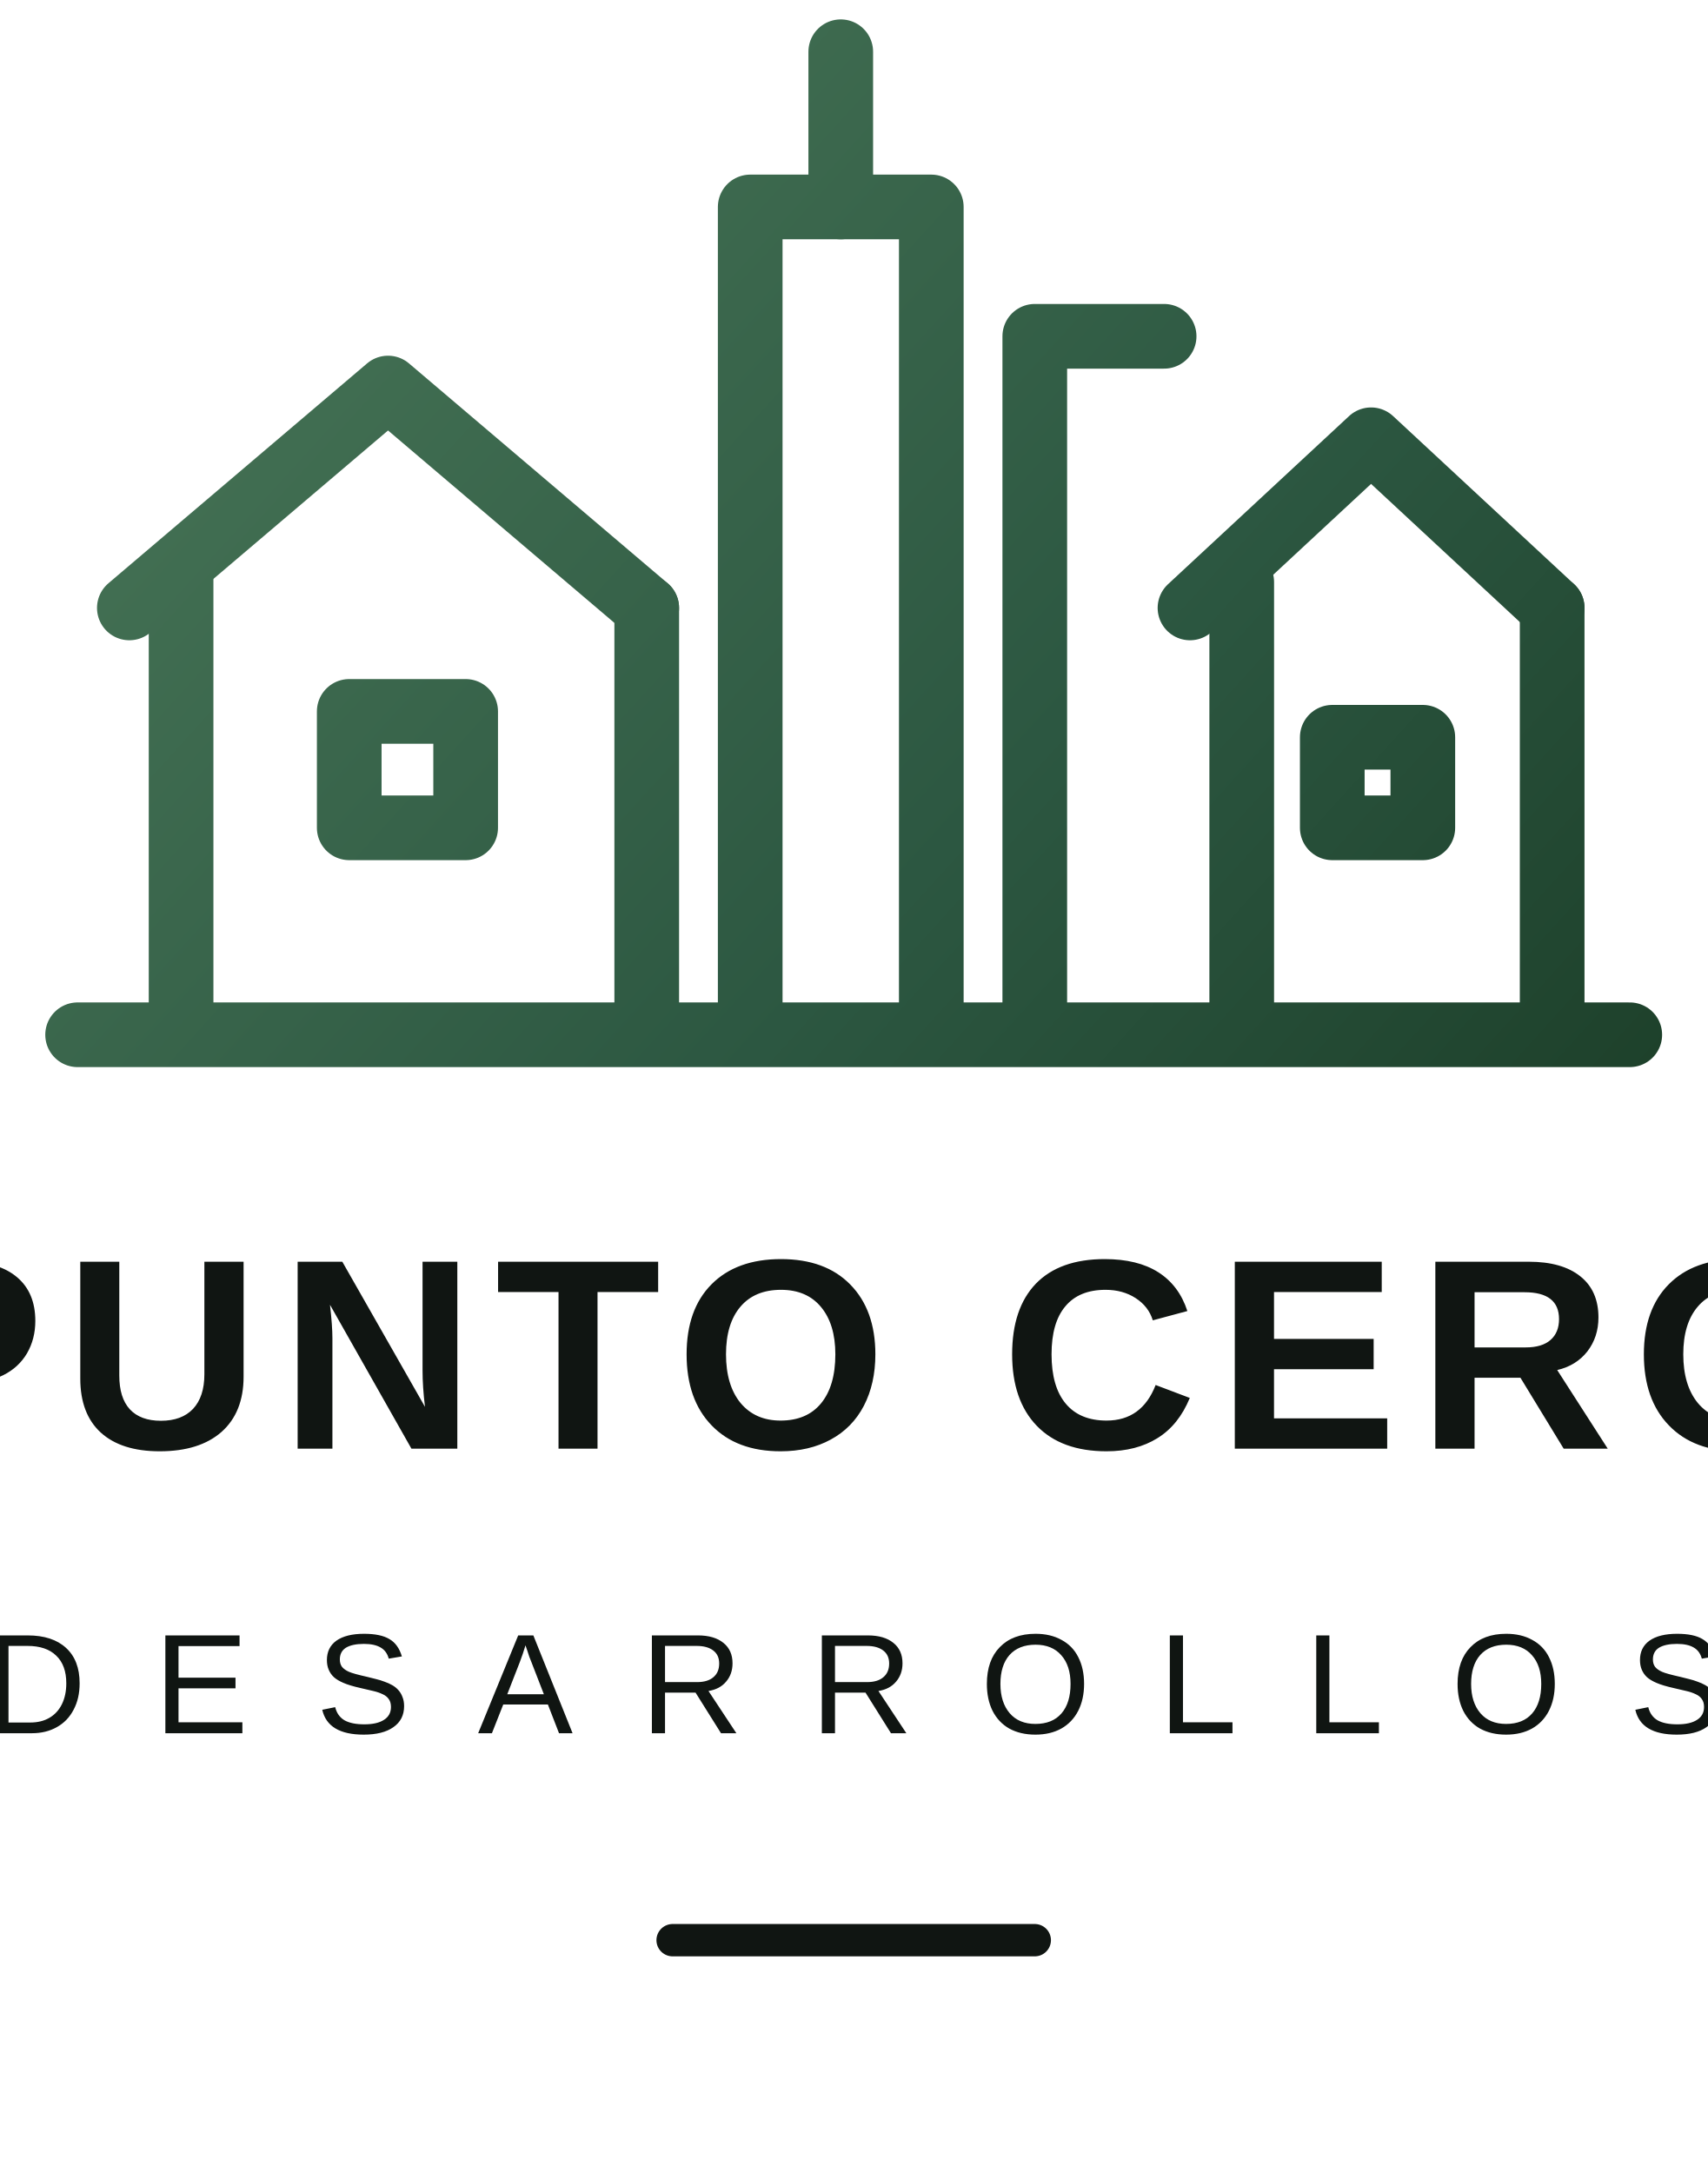
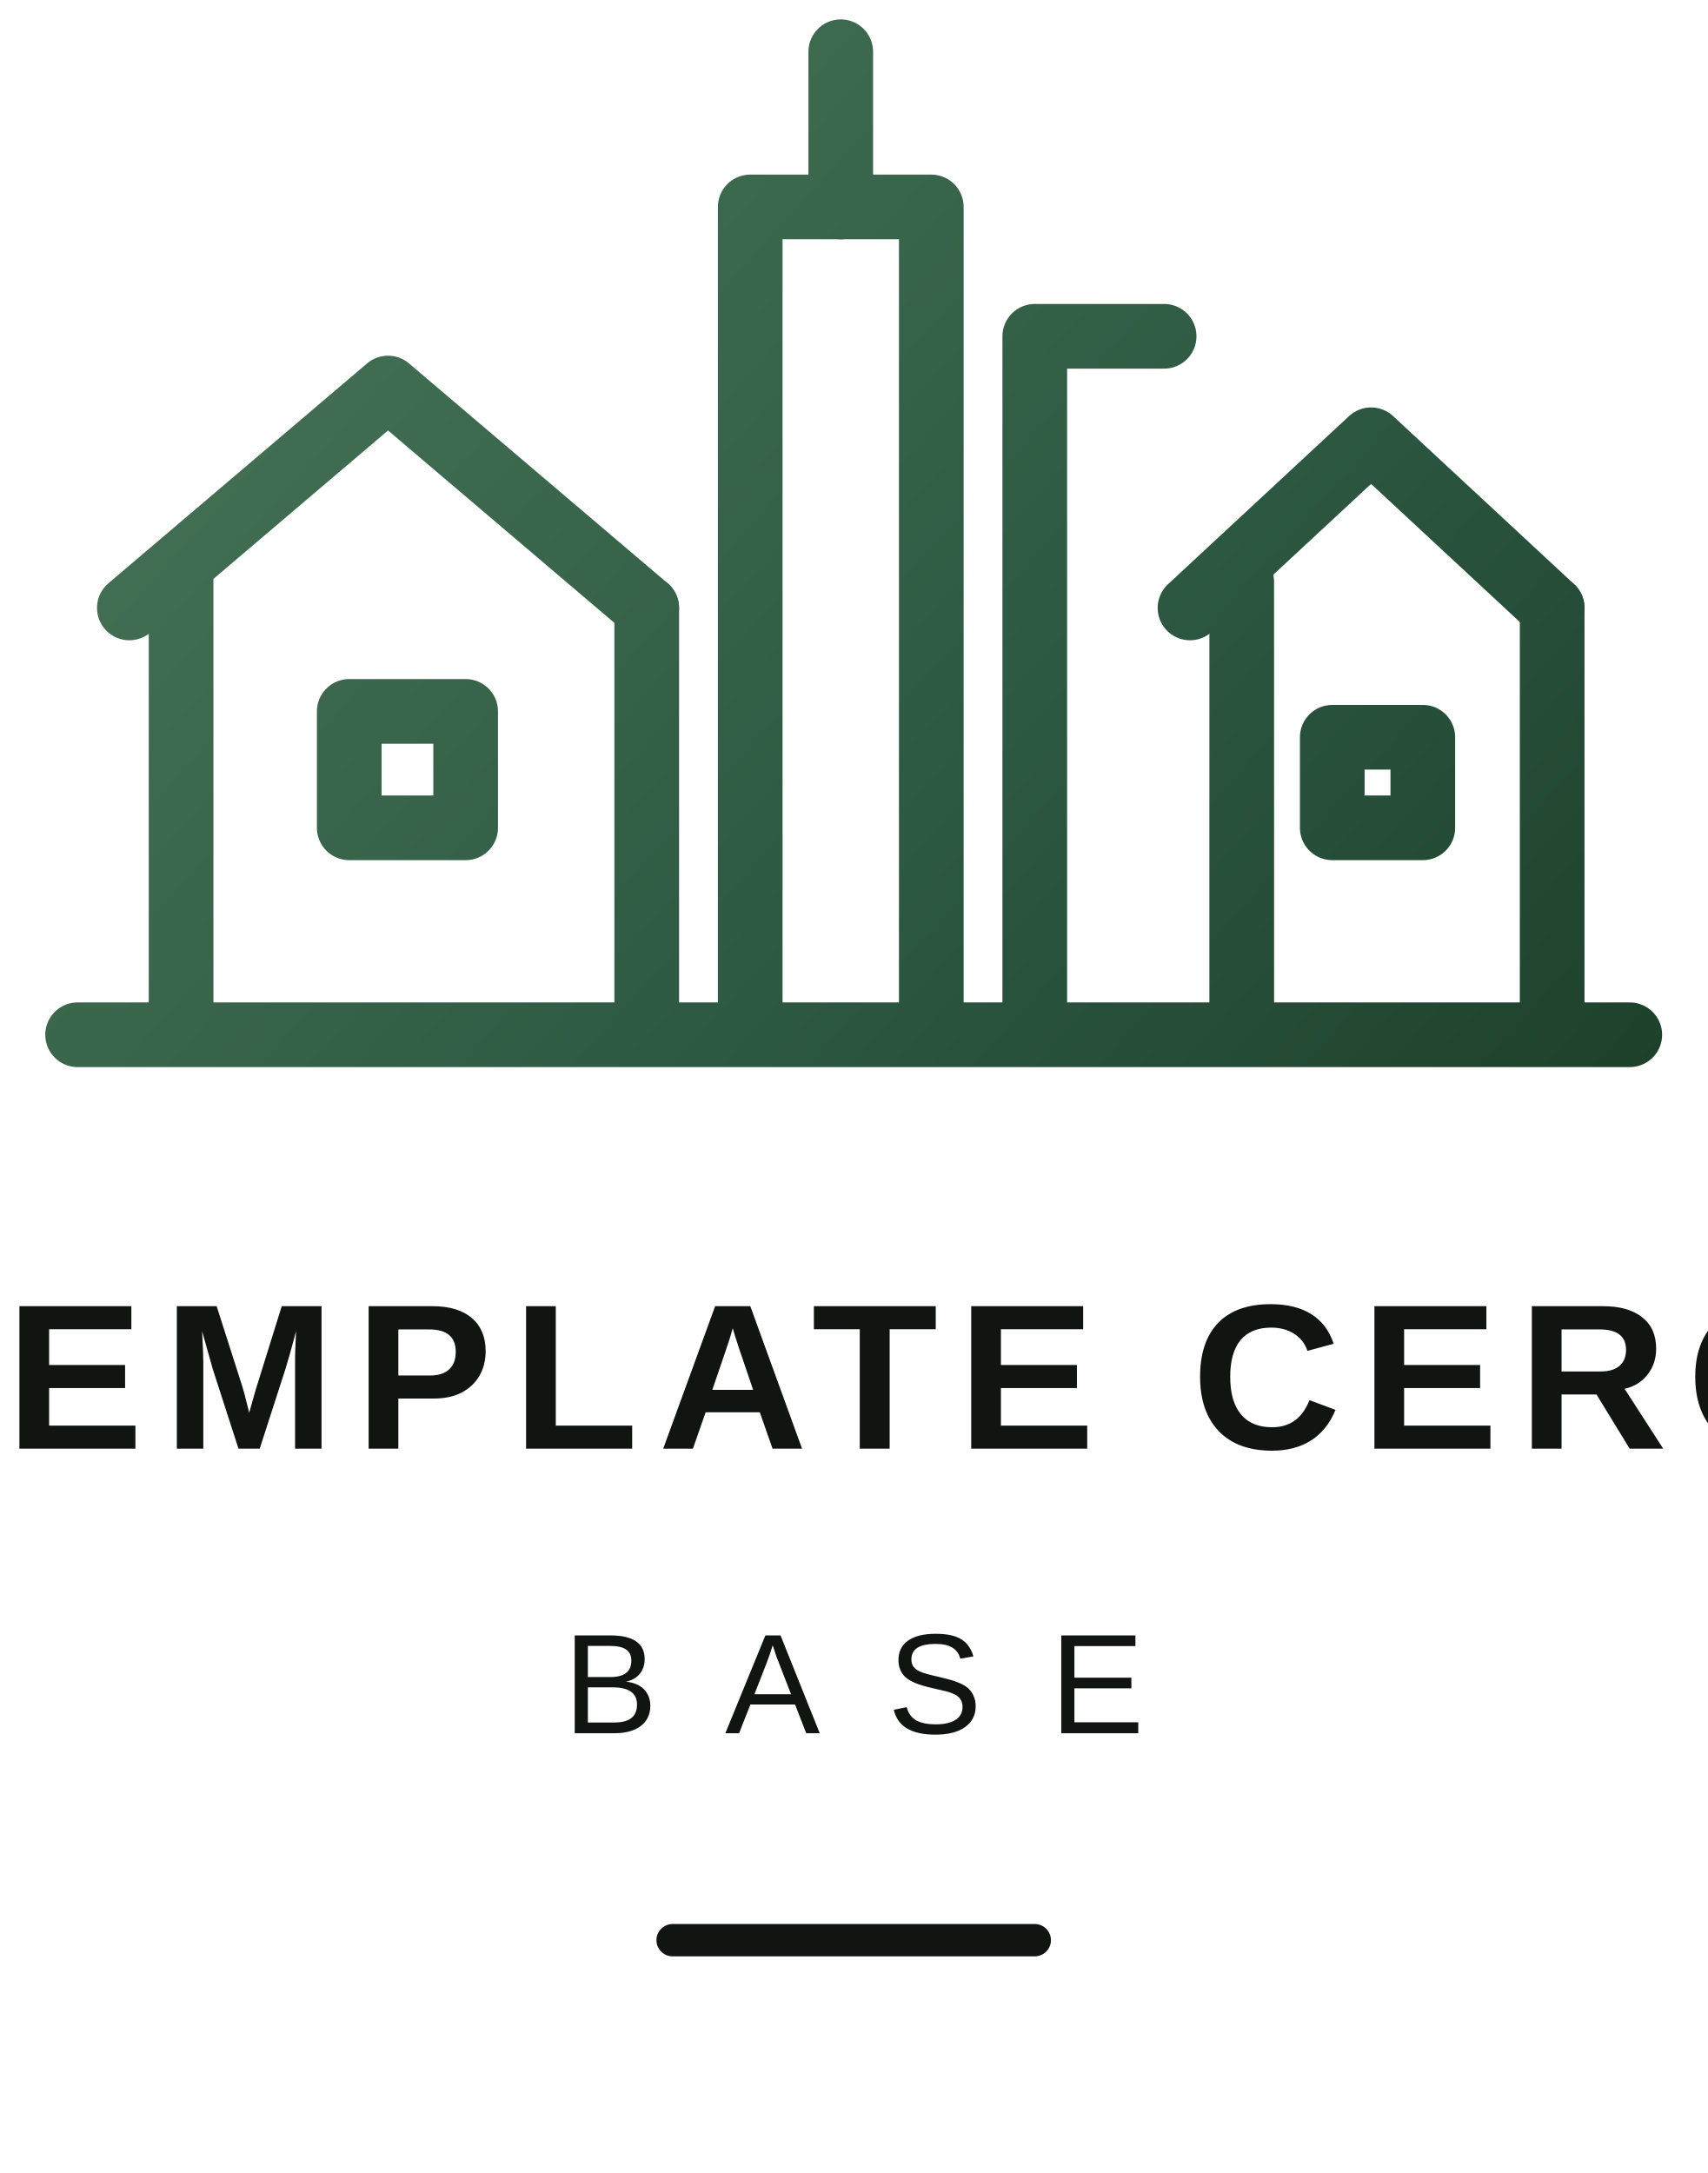
- <svg xmlns="http://www.w3.org/2000/svg" viewBox="0 0 132 168" role="img" aria-label="Punto Cero Desarrollos">
+ <svg xmlns="http://www.w3.org/2000/svg" viewBox="0 0 132 168" role="img" aria-label="Template Cero">
  <defs>
    <linearGradient id="pc-logo" x1="0" y1="0" x2="132" y2="120" gradientUnits="userSpaceOnUse">
      <stop stop-color="#4E7C5C" />
      <stop offset="0.55" stop-color="#2C5741" />
      <stop offset="1" stop-color="#16351F" />
    </linearGradient>
  </defs>
  <g stroke="url(#pc-logo)" stroke-width="5" stroke-linecap="round" stroke-linejoin="round" fill="none">
    <path d="M10 47 L30 30 L50 47" />
    <path d="M14 44 V78" />
    <path d="M50 47 V78" />
    <path d="M27 55 h9 v9 h-9 z" />
    <path d="M58 78 V16 h14 v62" />
    <path d="M65 16 V4" />
    <path d="M80 78 V26 h10" />
    <path d="M92 47 L106 34 L120 47" />
    <path d="M96 45 V78" />
    <path d="M120 47 V78" />
    <path d="M103 57 h7 v7 h-7 z" />
    <path d="M6 80 H126" />
  </g>
-   <text x="66" y="112" text-anchor="middle" fill="#101512" font-family="Montserrat, 'Helvetica Neue', Arial, sans-serif" font-size="21" font-weight="600" letter-spacing="1.5">PUNTO CERO</text>
-   <text x="66" y="134" text-anchor="middle" fill="#101512" font-family="Montserrat, 'Helvetica Neue', Arial, sans-serif" font-size="11" font-weight="500" letter-spacing="5.2">DESARROLLOS</text>
+   <text x="66" y="112" text-anchor="middle" fill="#101512" font-family="Montserrat, 'Helvetica Neue', Arial, sans-serif" font-size="16" font-weight="600" letter-spacing="1.5">TEMPLATE CERO</text>
+   <text x="66" y="134" text-anchor="middle" fill="#101512" font-family="Montserrat, 'Helvetica Neue', Arial, sans-serif" font-size="11" font-weight="500" letter-spacing="5.2">BASE</text>
  <path d="M52 150 H80" stroke="#101512" stroke-width="2.5" stroke-linecap="round" />
</svg>
